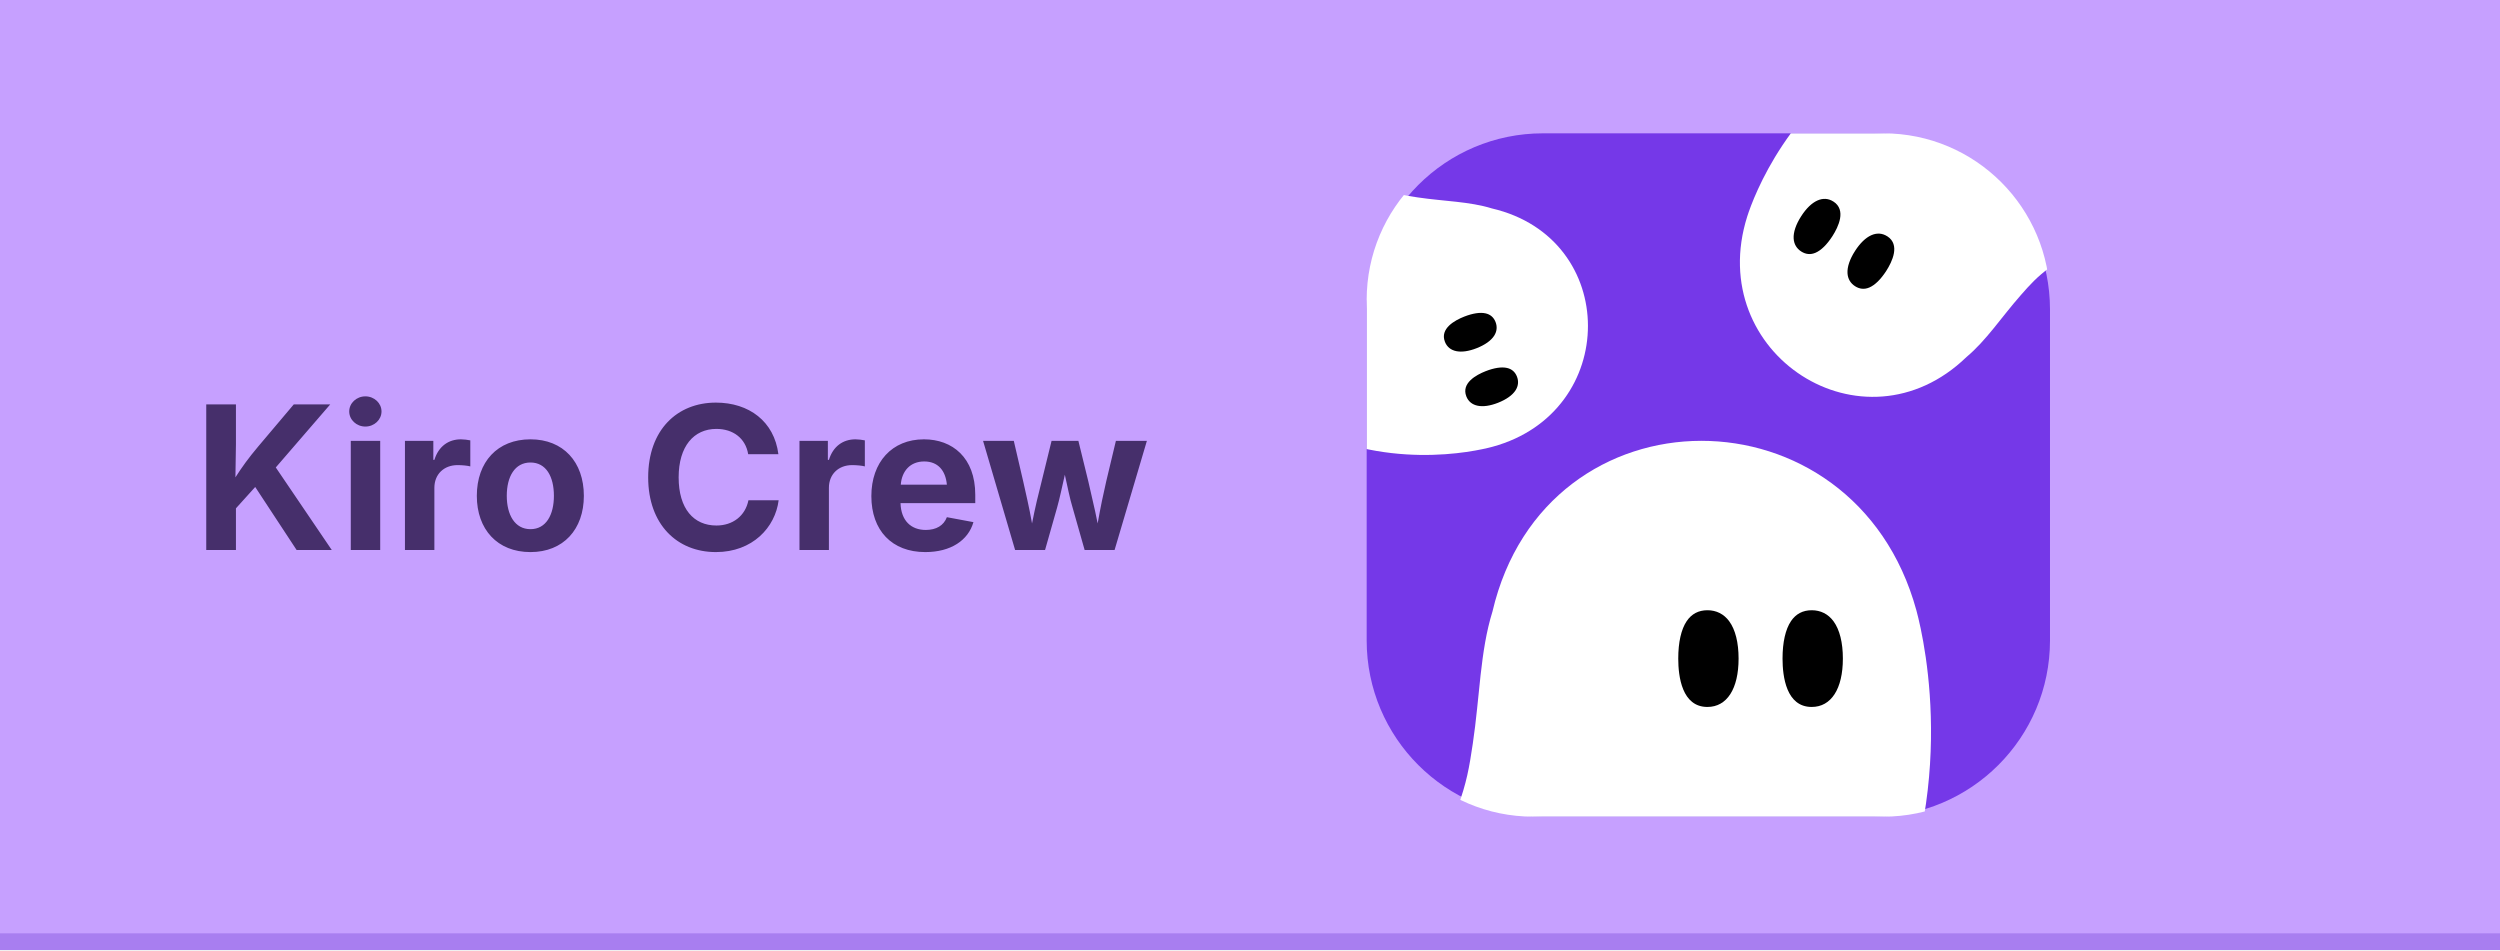
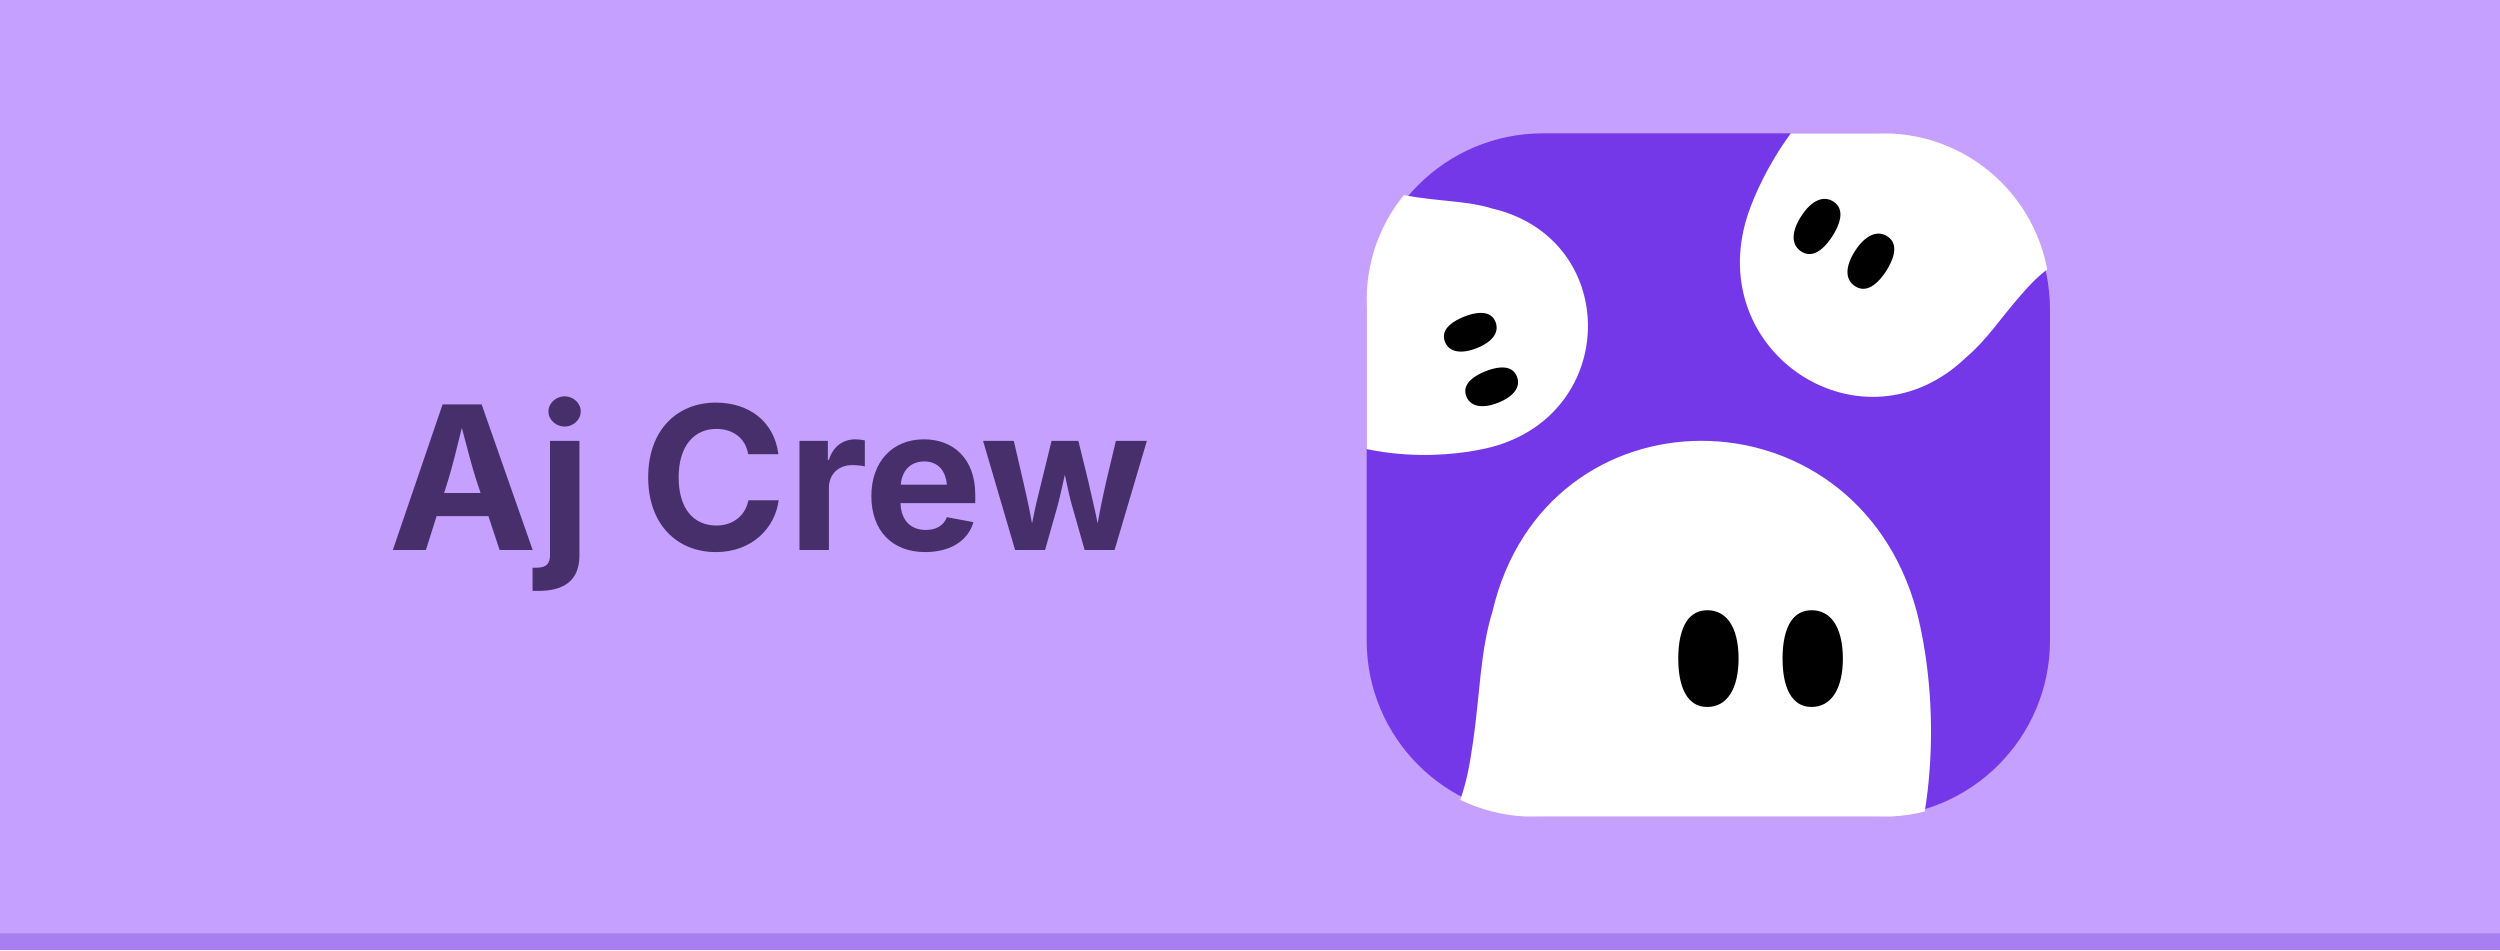
<svg xmlns="http://www.w3.org/2000/svg" width="150" height="57" viewBox="0 0 150 57">
  <defs>
    <clipPath id="mark-clip">
      <rect x="82" y="8" width="41" height="41" rx="10" />
    </clipPath>
  </defs>
  <rect width="150" height="57" fill="#c6a0ff" />
  <path d="M0 56.5H150" stroke="#a87ef0" />
-   <text x="69" y="33" text-anchor="end" fill="#462f6b" font-family="-apple-system, BlinkMacSystemFont, 'Segoe UI', sans-serif" font-size="12" font-weight="700">Kiro Crew</text>
+   <text x="69" y="33" text-anchor="end" fill="#462f6b" font-family="-apple-system, BlinkMacSystemFont, 'Segoe UI', sans-serif" font-size="12" font-weight="700">Aj Crew</text>
  <g clip-path="url(#mark-clip)">
    <g transform="translate(82 8) scale(.19846) translate(-37.4 -29.85)">
      <rect x="37.4" y="29.85" width="206.59" height="206.59" rx="53.29" fill="#7538e8" />
      <path fill="#ffffff" d="M84.76 266.62c-19.2 42.53 21.68 53.2 51.84 28.31 8.86 27.91 42.12 7.09 54.05-14.53 26.29-47.66 15.67-96.28 12.95-106.31-18.69-68.39-112.09-68.46-128.17.35-3.75 12.04-3.82 25.74-5.95 39.96-1.07 7.17-1.83 11.75-4.6 19.29-1.6 4.34-3.79 8.19-7.24 14.68-6.81 10.42.13 31.72 27.13 18.26Z" />
      <path d="M140.41 203.27c-7.67 0-8.81-9.16-8.81-14.62 0-4.93.88-8.84 2.56-11.33 1.47-2.18 3.58-3.29 6.26-3.29s4.98 1.13 6.6 3.35c1.85 2.53 2.82 6.43 2.82 11.27 0 9.15-3.52 14.62-9.42 14.62Z" />
      <path d="M171.94 203.27c-7.67 0-8.81-9.16-8.81-14.62 0-4.93.88-8.84 2.56-11.33 1.47-2.18 3.58-3.29 6.26-3.29s4.98 1.13 6.6 3.35c1.85 2.53 2.82 6.43 2.82 11.27 0 9.15-3.52 14.62-9.42 14.62Z" />
      <path fill="#ffffff" d="M23.47 57.81C-.43 47.02-6.43 70 7.56 86.94c-15.69 4.98-3.99 23.67 8.17 30.38 26.79 14.78 54.11 8.81 59.75 7.28 38.44-10.5 38.48-63-.2-72.04-6.77-2.11-14.47-2.15-22.46-3.34-4.03-.6-6.6-1.03-10.84-2.59-2.44-.9-4.6-2.13-8.25-4.07-5.86-3.83-17.83.07-10.26 15.25Z" />
      <path d="M61.06 92.87c-1.57-4.01 2.99-6.49 5.84-7.61 2.58-1.01 4.81-1.35 6.45-.98 1.44.32 2.46 1.2 3.01 2.6s.43 2.83-.4 4.14c-.95 1.49-2.78 2.79-5.32 3.79-4.79 1.88-8.37 1.15-9.58-1.93Z" />
      <path d="M67.53 109.37c-1.57-4.01 2.99-6.49 5.84-7.61 2.58-1.01 4.81-1.35 6.45-.98 1.44.32 2.46 1.2 3.01 2.6s.43 2.83-.4 4.14c-.95 1.48-2.78 2.79-5.32 3.79-4.79 1.88-8.37 1.15-9.58-1.93Z" />
      <path fill="#ffffff" d="M244.6 46.77c24.07-15.57 6.51-34.68-17.35-31.87 4.71-17.36-19.39-17.68-32.74-10.48-29.43 15.86-40.13 44.5-42.06 50.58-13.11 41.53 35.1 72.65 66.3 42.47 5.95-4.97 10.54-12.02 16.37-18.65 2.94-3.35 4.85-5.46 8.8-8.43 2.27-1.71 4.68-2.97 8.62-5.17 6.99-3.11 10.49-16.42-7.93-18.46Z" />
      <path d="M194.79 60.97c3.96 2.55 1.5 7.66-.31 10.48-1.64 2.54-3.4 4.27-5.09 5-1.49.64-2.94.51-4.33-.38s-2.19-2.24-2.29-3.92c-.11-1.92.68-4.26 2.29-6.76 3.05-4.73 6.68-6.38 9.73-4.41Z" />
      <path d="M178.51 50.47c3.96 2.55 1.5 7.66-.31 10.48-1.64 2.54-3.4 4.27-5.09 5-1.49.64-2.94.51-4.33-.38s-2.19-2.24-2.29-3.92c-.11-1.92.68-4.26 2.29-6.76 3.05-4.73 6.68-6.38 9.73-4.41Z" />
    </g>
  </g>
</svg>
